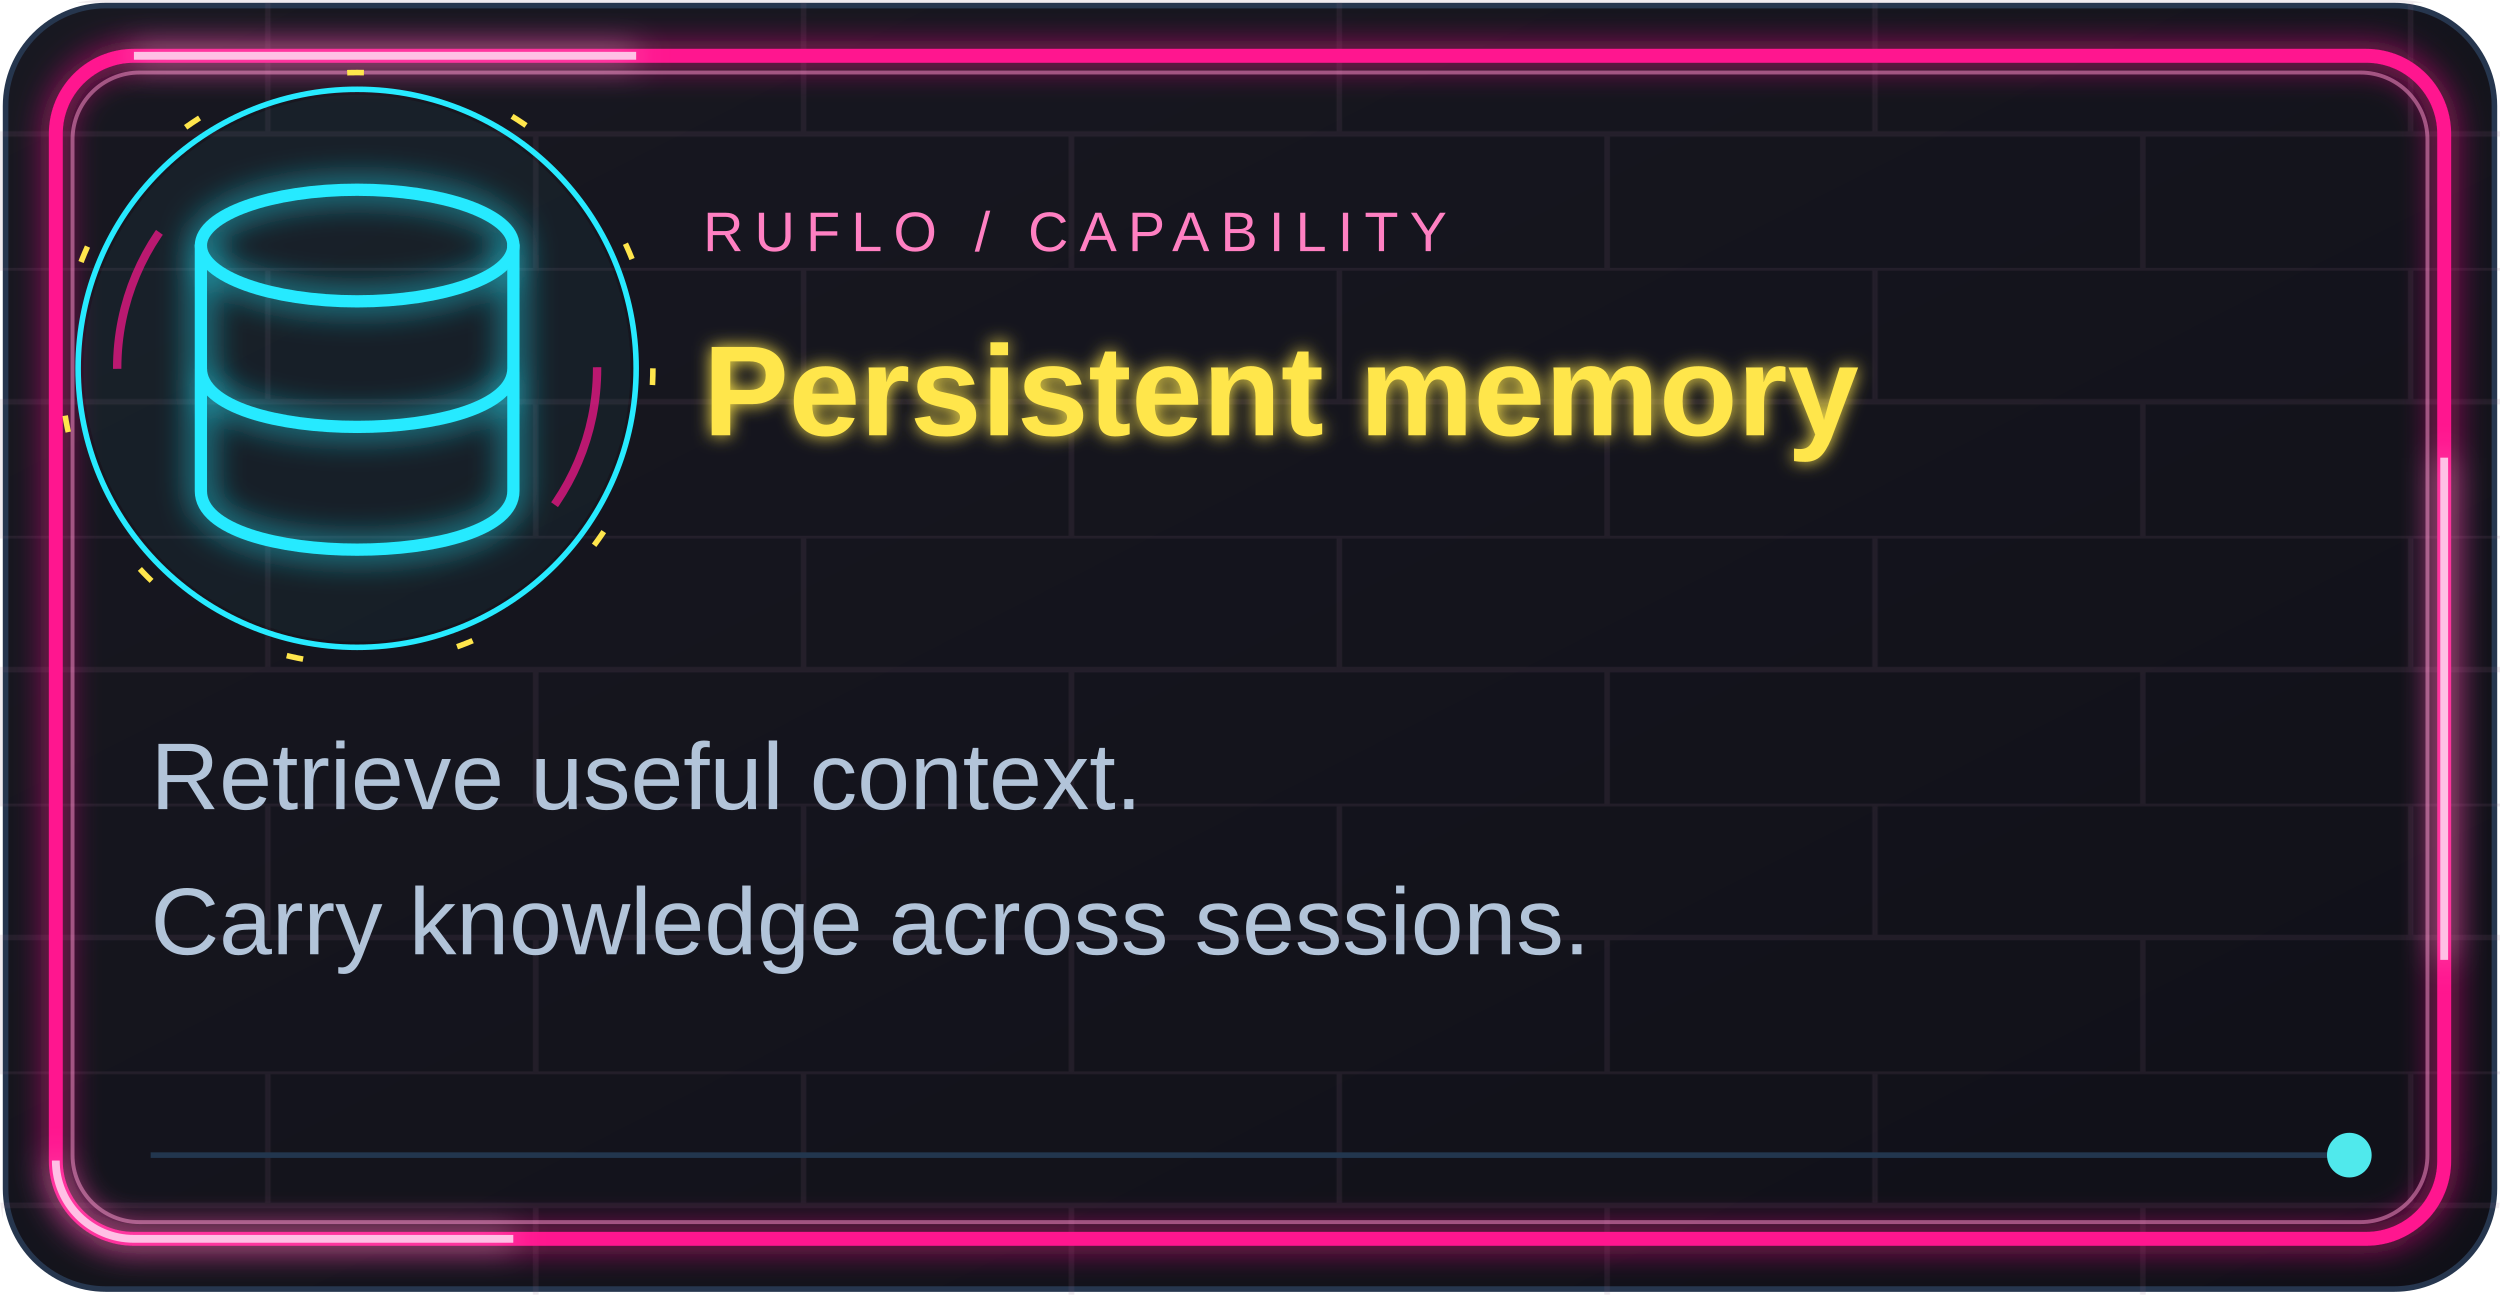
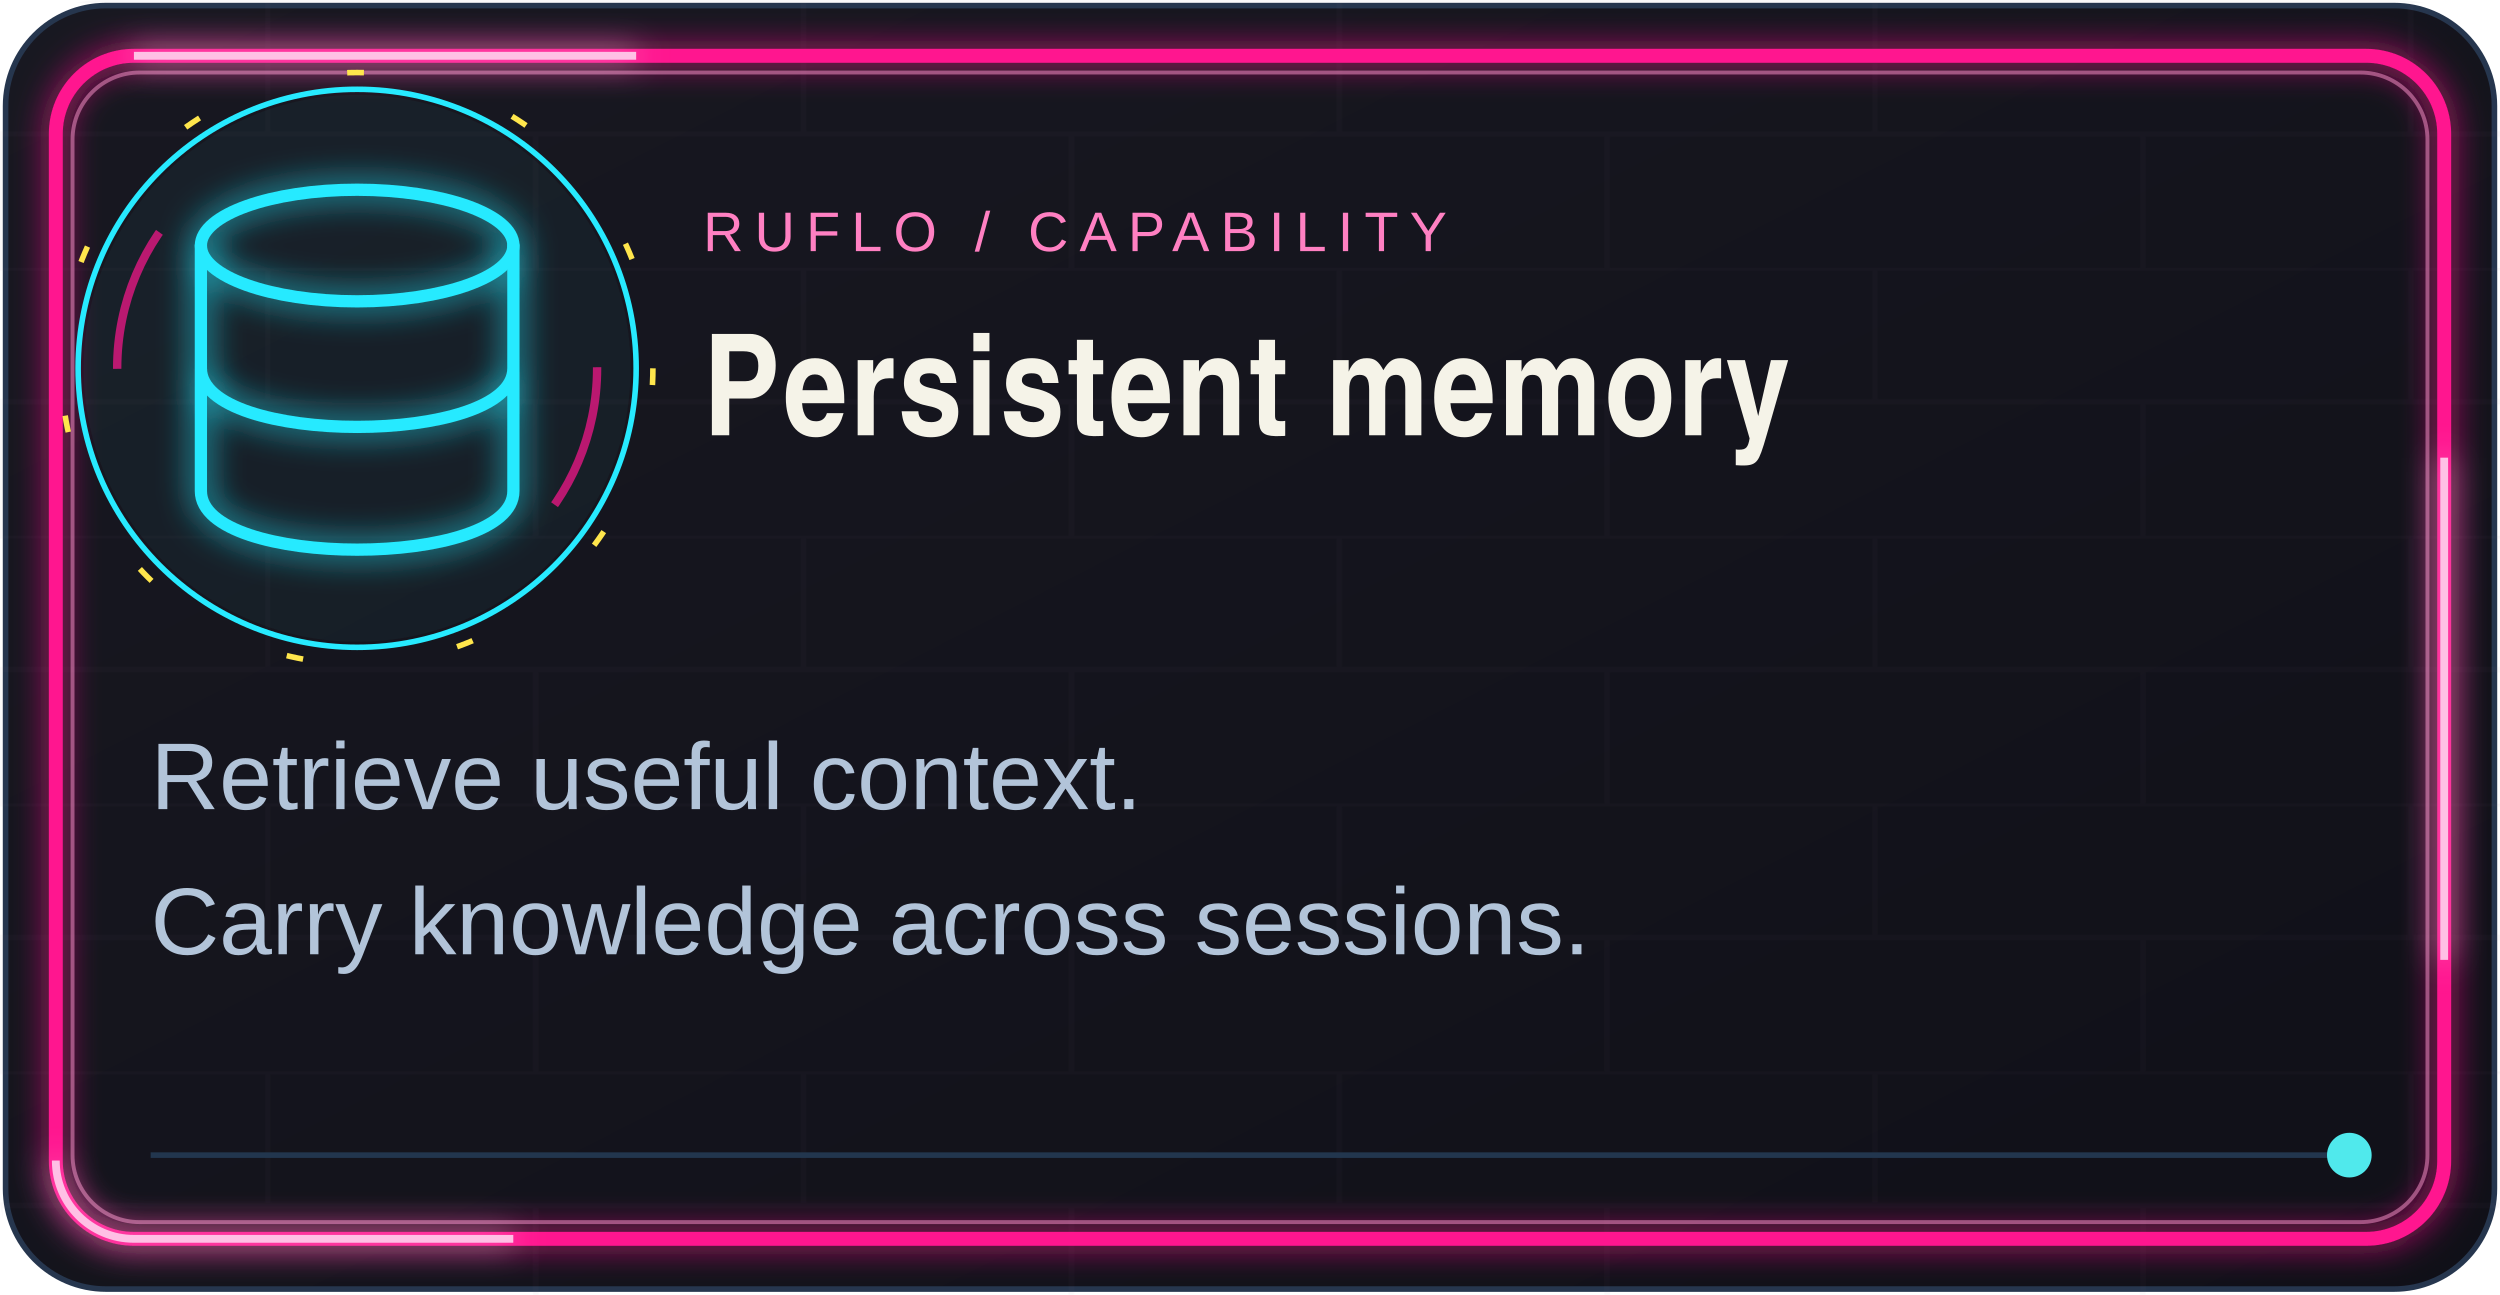
<svg xmlns="http://www.w3.org/2000/svg" width="448" height="232" viewBox="0 0 448 232" role="img" aria-labelledby="title desc">
  <defs>
    <linearGradient id="bg" x2="1" y2="1">
      <stop stop-color="#181821" />
      <stop offset="1" stop-color="#101018" />
    </linearGradient>
    <linearGradient id="neon">
      <stop stop-color="#27eaff" />
      <stop offset=".55" stop-color="#ffe32e" />
      <stop offset="1" stop-color="#ff168f" />
    </linearGradient>
    <filter id="glow" x="-60%" y="-100%" width="220%" height="300%">
      <feGaussianBlur stdDeviation="3" />
      <feMerge>
        <feMergeNode />
        <feMergeNode in="SourceGraphic" />
      </feMerge>
    </filter>
    <filter id="soft" x="-20%" y="-80%" width="140%" height="260%">
      <feGaussianBlur stdDeviation="1.5" />
      <feMerge>
        <feMergeNode />
        <feMergeNode in="SourceGraphic" />
      </feMerge>
    </filter>
    <pattern id="grid" width="96" height="48" patternUnits="userSpaceOnUse">
-       <path d="M0 0H96M0 24H96M48 0V24M0 24V48M96 24V48" fill="none" stroke="#8d6683" stroke-opacity=".13" />
+       <path d="M0 0H96M0 24H96M48 0V24M0 24V48M96 24V48" fill="none" stroke="#8d6683" stroke-opacity=".04" />
    </pattern>
  </defs>
  <style>text{font-family:Arial,Helvetica,sans-serif}.mono{font-family:monospace}.flow{stroke-dasharray:12 40;animation:flow 5s linear infinite;filter:url(#glow)}.tube{filter:url(#glow);animation:flicker 13s linear infinite}.tube2{filter:url(#glow);animation:flicker 17s 3s linear infinite}.gold{fill:#ffe64c;filter:url(#soft)}@keyframes flicker{0%,43%,45%,47%,100%{opacity:1}44%,46%{opacity:.55}}.orbit{transform-box:fill-box;transform-origin:center;animation:spin 14s linear infinite}.pulse{animation:pulse 3s ease-in-out infinite}.rise{animation:rise 7s ease-in-out infinite}@keyframes flow{to{stroke-dashoffset:-208}}@keyframes spin{to{transform:rotate(360deg)}}@keyframes pulse{0%,100%{opacity:.45}50%{opacity:1}}@keyframes rise{0%,100%{transform:translateY(0)}50%{transform:translateY(-5px)}}@media(prefers-reduced-motion:reduce){*{animation:none!important}}.rim{stroke-dasharray:90 390;animation:rim 9s linear infinite;filter:url(#glow)}.sweep{animation:sweep 8s ease-in-out infinite;opacity:.18}.halo{transform-box:fill-box;transform-origin:center;animation:halo 4s ease-out infinite}.equalizer{transform-box:fill-box;transform-origin:bottom;animation:eq 1.6s ease-in-out infinite alternate}@keyframes rim{to{stroke-dashoffset:-960}}@keyframes sweep{0%,100%{transform:translateX(-200px);opacity:0}30%,70%{opacity:.18}85%{transform:translateX(1100px);opacity:0}}@keyframes halo{0%{transform:scale(.8);opacity:0}25%{opacity:.4}100%{transform:scale(1.25);opacity:0}}@keyframes eq{from{transform:scaleY(.3)}to{transform:scaleY(1)}}@media(prefers-reduced-motion:reduce){*{animation:none!important}.sweep,.halo{display:none}}</style>
  <rect x="1" y="1" width="446" height="230" rx="18" fill="url(#bg)" stroke="#26364e" />
  <rect width="448" height="232" rx="18" fill="url(#grid)" />
  <rect x="10" y="10" width="428" height="212" rx="14" fill="none" stroke="#ff168f" stroke-width="2.5" class="tube" />
  <rect x="13" y="13" width="422" height="206" rx="12" fill="none" stroke="#ff9ad0" stroke-opacity=".5" stroke-width=".7" />
  <rect class="rim" x="10" y="10" width="428" height="212" rx="14" fill="none" stroke="#ffc0e5" stroke-width="1.4" />
  <g transform="translate(64 66)">
    <circle class="pulse" r="49" fill="#36e5e9" fill-opacity=".045" />
    <g class="tube2" fill="none" stroke="#26eaff" stroke-width="2.2" stroke-linecap="round" stroke-linejoin="round">
      <ellipse cy="-22" rx="28" ry="10" />
      <path d="M-28 -22V22C-28 36 28 36 28 22V-22M-28 0C-28 14 28 14 28 0" />
      <path class="flow" d="M-40 0H-29M29 0H45" />
    </g>
    <circle class="halo" r="50" fill="none" stroke="#27eaff" stroke-width="1" />
    <circle class="orbit" style="animation-direction:reverse;animation-duration:21s" r="53" fill="none" stroke="#ffe64c" stroke-width="1" stroke-dasharray="3 28" />
    <circle class="orbit" r="43" fill="none" stroke="#ff168f" stroke-width="1.5" stroke-dasharray="26 109" opacity=".7" />
  </g>
  <text x="126" y="45" fill="#ff80c2" font-size="10" letter-spacing="2">RUFLO / CAPABILITY</text>
-   <text x="126" y="78" class="gold" font-size="23" font-weight="700">Persistent memory</text>
+   <g transform="translate(126.0 78.0)" aria-label="Persistent memory">
+     <path d="M4.681 -6.578H8.248C11.132 -6.578 13.004 -8.931 13.004 -12.524C13.004 -15.964 11.183 -18.165 8.374 -18.165H1.569V0.0H4.681ZM4.681 -9.69V-15.053H7.16C9.108 -15.053 9.892 -14.32 9.892 -12.448C9.892 -10.575 9.133 -9.69 7.565 -9.69ZM22.182 -3.972C21.904 -3.011 21.246 -2.505 20.259 -2.505C18.691 -2.505 17.906 -3.491 17.729 -5.743H25.294V-6.376C25.294 -11.157 23.422 -13.814 20.057 -13.814C16.768 -13.814 14.82 -11.183 14.82 -6.78C14.82 -2.226 16.768 0.354 20.209 0.354C21.448 0.354 22.486 0.0 23.321 -0.734C24.257 -1.518 24.687 -2.302 25.168 -3.972ZM17.805 -8.071C18.058 -10.019 18.741 -10.904 20.032 -10.904C21.347 -10.904 22.106 -9.968 22.309 -8.071ZM27.692 0.0H30.576V-7.008C30.576 -9.184 31.461 -10.221 33.384 -10.221C33.713 -10.221 33.865 -10.221 34.118 -10.171V-13.763L33.991 -13.788C33.688 -13.814 33.688 -13.814 33.536 -13.814C32.119 -13.814 31.335 -13.105 30.475 -11.056V-13.46H27.692ZM45.396 -9.361C45.168 -11.233 44.788 -12.093 43.878 -12.827C43.093 -13.46 41.929 -13.814 40.563 -13.814C38.716 -13.814 37.401 -13.181 36.642 -11.891C36.212 -11.157 35.984 -10.272 35.984 -9.336C35.984 -7.084 37.35 -5.819 40.411 -5.237C42.056 -4.908 42.815 -4.453 42.815 -3.744C42.815 -2.884 42.081 -2.353 40.917 -2.353C39.349 -2.353 38.615 -2.96 38.565 -4.301H35.579C35.756 -2.454 36.11 -1.619 37.072 -0.81C37.983 -0.076 39.324 0.354 40.816 0.354C43.878 0.354 45.724 -1.366 45.724 -4.2C45.724 -4.984 45.547 -5.692 45.218 -6.249C44.662 -7.185 43.119 -7.995 41.196 -8.374C39.526 -8.678 38.818 -9.133 38.818 -9.842C38.818 -10.677 39.425 -11.107 40.563 -11.107C41.854 -11.107 42.334 -10.677 42.537 -9.361ZM48.425 -13.46V0.0H51.31V-13.46ZM51.31 -18.343H48.425V-15.053H51.31ZM63.701 -9.361C63.473 -11.233 63.094 -12.093 62.183 -12.827C61.398 -13.46 60.235 -13.814 58.868 -13.814C57.022 -13.814 55.706 -13.181 54.947 -11.891C54.517 -11.157 54.289 -10.272 54.289 -9.336C54.289 -7.084 55.655 -5.819 58.717 -5.237C60.361 -4.908 61.12 -4.453 61.12 -3.744C61.12 -2.884 60.386 -2.353 59.223 -2.353C57.654 -2.353 56.92 -2.96 56.87 -4.301H53.884C54.061 -2.454 54.416 -1.619 55.377 -0.81C56.288 -0.076 57.629 0.354 59.121 0.354C62.183 0.354 64.03 -1.366 64.03 -4.2C64.03 -4.984 63.853 -5.692 63.524 -6.249C62.967 -7.185 61.424 -7.995 59.501 -8.374C57.831 -8.678 57.123 -9.133 57.123 -9.842C57.123 -10.677 57.73 -11.107 58.868 -11.107C60.159 -11.107 60.639 -10.677 60.842 -9.361ZM69.868 -17.103H66.984V-13.46H65.491V-10.93H66.984V-2.758C66.984 -0.632 67.717 0.101 69.919 0.152H70.298C70.652 0.152 70.829 0.152 71.411 0.127L71.69 0.101V-2.581C71.285 -2.53 71.259 -2.53 71.057 -2.53C70.045 -2.53 69.868 -2.682 69.868 -3.618V-10.93H71.69V-13.46H69.868ZM80.539 -3.972C80.26 -3.011 79.602 -2.505 78.616 -2.505C77.047 -2.505 76.263 -3.491 76.086 -5.743H83.65V-6.376C83.65 -11.157 81.778 -13.814 78.413 -13.814C75.124 -13.814 73.176 -11.183 73.176 -6.78C73.176 -2.226 75.124 0.354 78.565 0.354C79.805 0.354 80.842 0.0 81.677 -0.734C82.613 -1.518 83.043 -2.302 83.524 -3.972ZM76.162 -8.071C76.415 -10.019 77.098 -10.904 78.388 -10.904C79.704 -10.904 80.463 -9.968 80.665 -8.071ZM88.856 -13.46H86.073V0.0H88.957V-7.716C88.957 -9.639 89.843 -10.828 91.31 -10.828C92.626 -10.828 93.183 -10.044 93.183 -8.172V0.0H96.067V-9.31C96.067 -12.068 94.574 -13.814 92.246 -13.814C90.653 -13.814 89.641 -13.08 88.856 -11.41ZM102.487 -17.103H99.603V-13.46H98.11V-10.93H99.603V-2.758C99.603 -0.632 100.336 0.101 102.538 0.152H102.917C103.271 0.152 103.448 0.152 104.03 0.127L104.309 0.101V-2.581C103.904 -2.53 103.878 -2.53 103.676 -2.53C102.664 -2.53 102.487 -2.682 102.487 -3.618V-10.93H104.309V-13.46H102.487ZM115.682 -13.46H112.899V0.0H115.783V-8.197C115.783 -9.943 116.39 -10.828 117.63 -10.828C118.895 -10.828 119.35 -10.12 119.35 -8.096V0.0H122.234V-8.071C122.234 -9.867 122.917 -10.828 124.182 -10.828C125.27 -10.828 125.827 -9.918 125.827 -8.172V0.0H128.711V-9.31C128.711 -12.018 127.218 -13.814 124.992 -13.814C123.626 -13.814 122.791 -13.232 121.905 -11.663C121.02 -13.308 120.311 -13.814 118.92 -13.814C117.351 -13.814 116.39 -13.08 115.682 -11.41ZM138.37 -3.972C138.091 -3.011 137.434 -2.505 136.447 -2.505C134.878 -2.505 134.094 -3.491 133.917 -5.743H141.482V-6.376C141.482 -11.157 139.609 -13.814 136.244 -13.814C132.955 -13.814 131.007 -11.183 131.007 -6.78C131.007 -2.226 132.955 0.354 136.396 0.354C137.636 0.354 138.673 0.0 139.508 -0.734C140.444 -1.518 140.874 -2.302 141.355 -3.972ZM133.993 -8.071C134.246 -10.019 134.929 -10.904 136.219 -10.904C137.535 -10.904 138.294 -9.968 138.496 -8.071ZM146.662 -13.46H143.879V0.0H146.763V-8.197C146.763 -9.943 147.37 -10.828 148.61 -10.828C149.875 -10.828 150.331 -10.12 150.331 -8.096V0.0H153.215V-8.071C153.215 -9.867 153.898 -10.828 155.163 -10.828C156.251 -10.828 156.807 -9.918 156.807 -8.172V0.0H159.691V-9.31C159.691 -12.018 158.199 -13.814 155.972 -13.814C154.606 -13.814 153.771 -13.232 152.886 -11.663C152 -13.308 151.292 -13.814 149.9 -13.814C148.332 -13.814 147.37 -13.08 146.662 -11.41ZM167.933 -13.814C164.417 -13.814 162.216 -11.081 162.216 -6.704C162.216 -2.429 164.442 0.354 167.857 0.354C171.273 0.354 173.499 -2.429 173.499 -6.704C173.499 -11.005 171.298 -13.814 167.933 -13.814ZM167.883 -10.828C169.578 -10.828 170.514 -9.361 170.514 -6.73C170.514 -4.073 169.578 -2.631 167.857 -2.631C166.137 -2.631 165.201 -4.073 165.201 -6.73C165.201 -9.412 166.137 -10.828 167.883 -10.828ZM175.998 0.0H178.882V-7.008C178.882 -9.184 179.768 -10.221 181.691 -10.221C182.019 -10.221 182.171 -10.221 182.424 -10.171V-13.763L182.298 -13.788C181.994 -13.814 181.994 -13.814 181.842 -13.814C180.425 -13.814 179.641 -13.105 178.781 -11.056V-13.46H175.998ZM194.436 -13.46H191.349L189.072 -3.441L186.694 -13.46H183.456L187.529 0.557C187.25 2.201 186.896 2.581 185.657 2.581C185.404 2.581 185.277 2.581 185.049 2.53V5.364C185.91 5.414 186.061 5.414 186.441 5.414C187.731 5.414 188.414 5.161 188.92 4.478C189.376 3.871 189.78 2.783 190.641 -0.228Z" fill="#f5f3e8" />
+   </g>
  <text x="27" y="145" fill="#b2c4d9" font-size="17">Retrieve useful context.</text>
  <text x="27" y="171" fill="#b2c4d9" font-size="17">Carry knowledge across sessions.</text>
  <path d="M27 207H421" stroke="#22364e" />
  <path class="flow" d="M27 207H421" stroke="url(#neon)" stroke-width="2" />
  <circle class="pulse" cx="421" cy="207" r="4" fill="#50e9ec" />
</svg>
